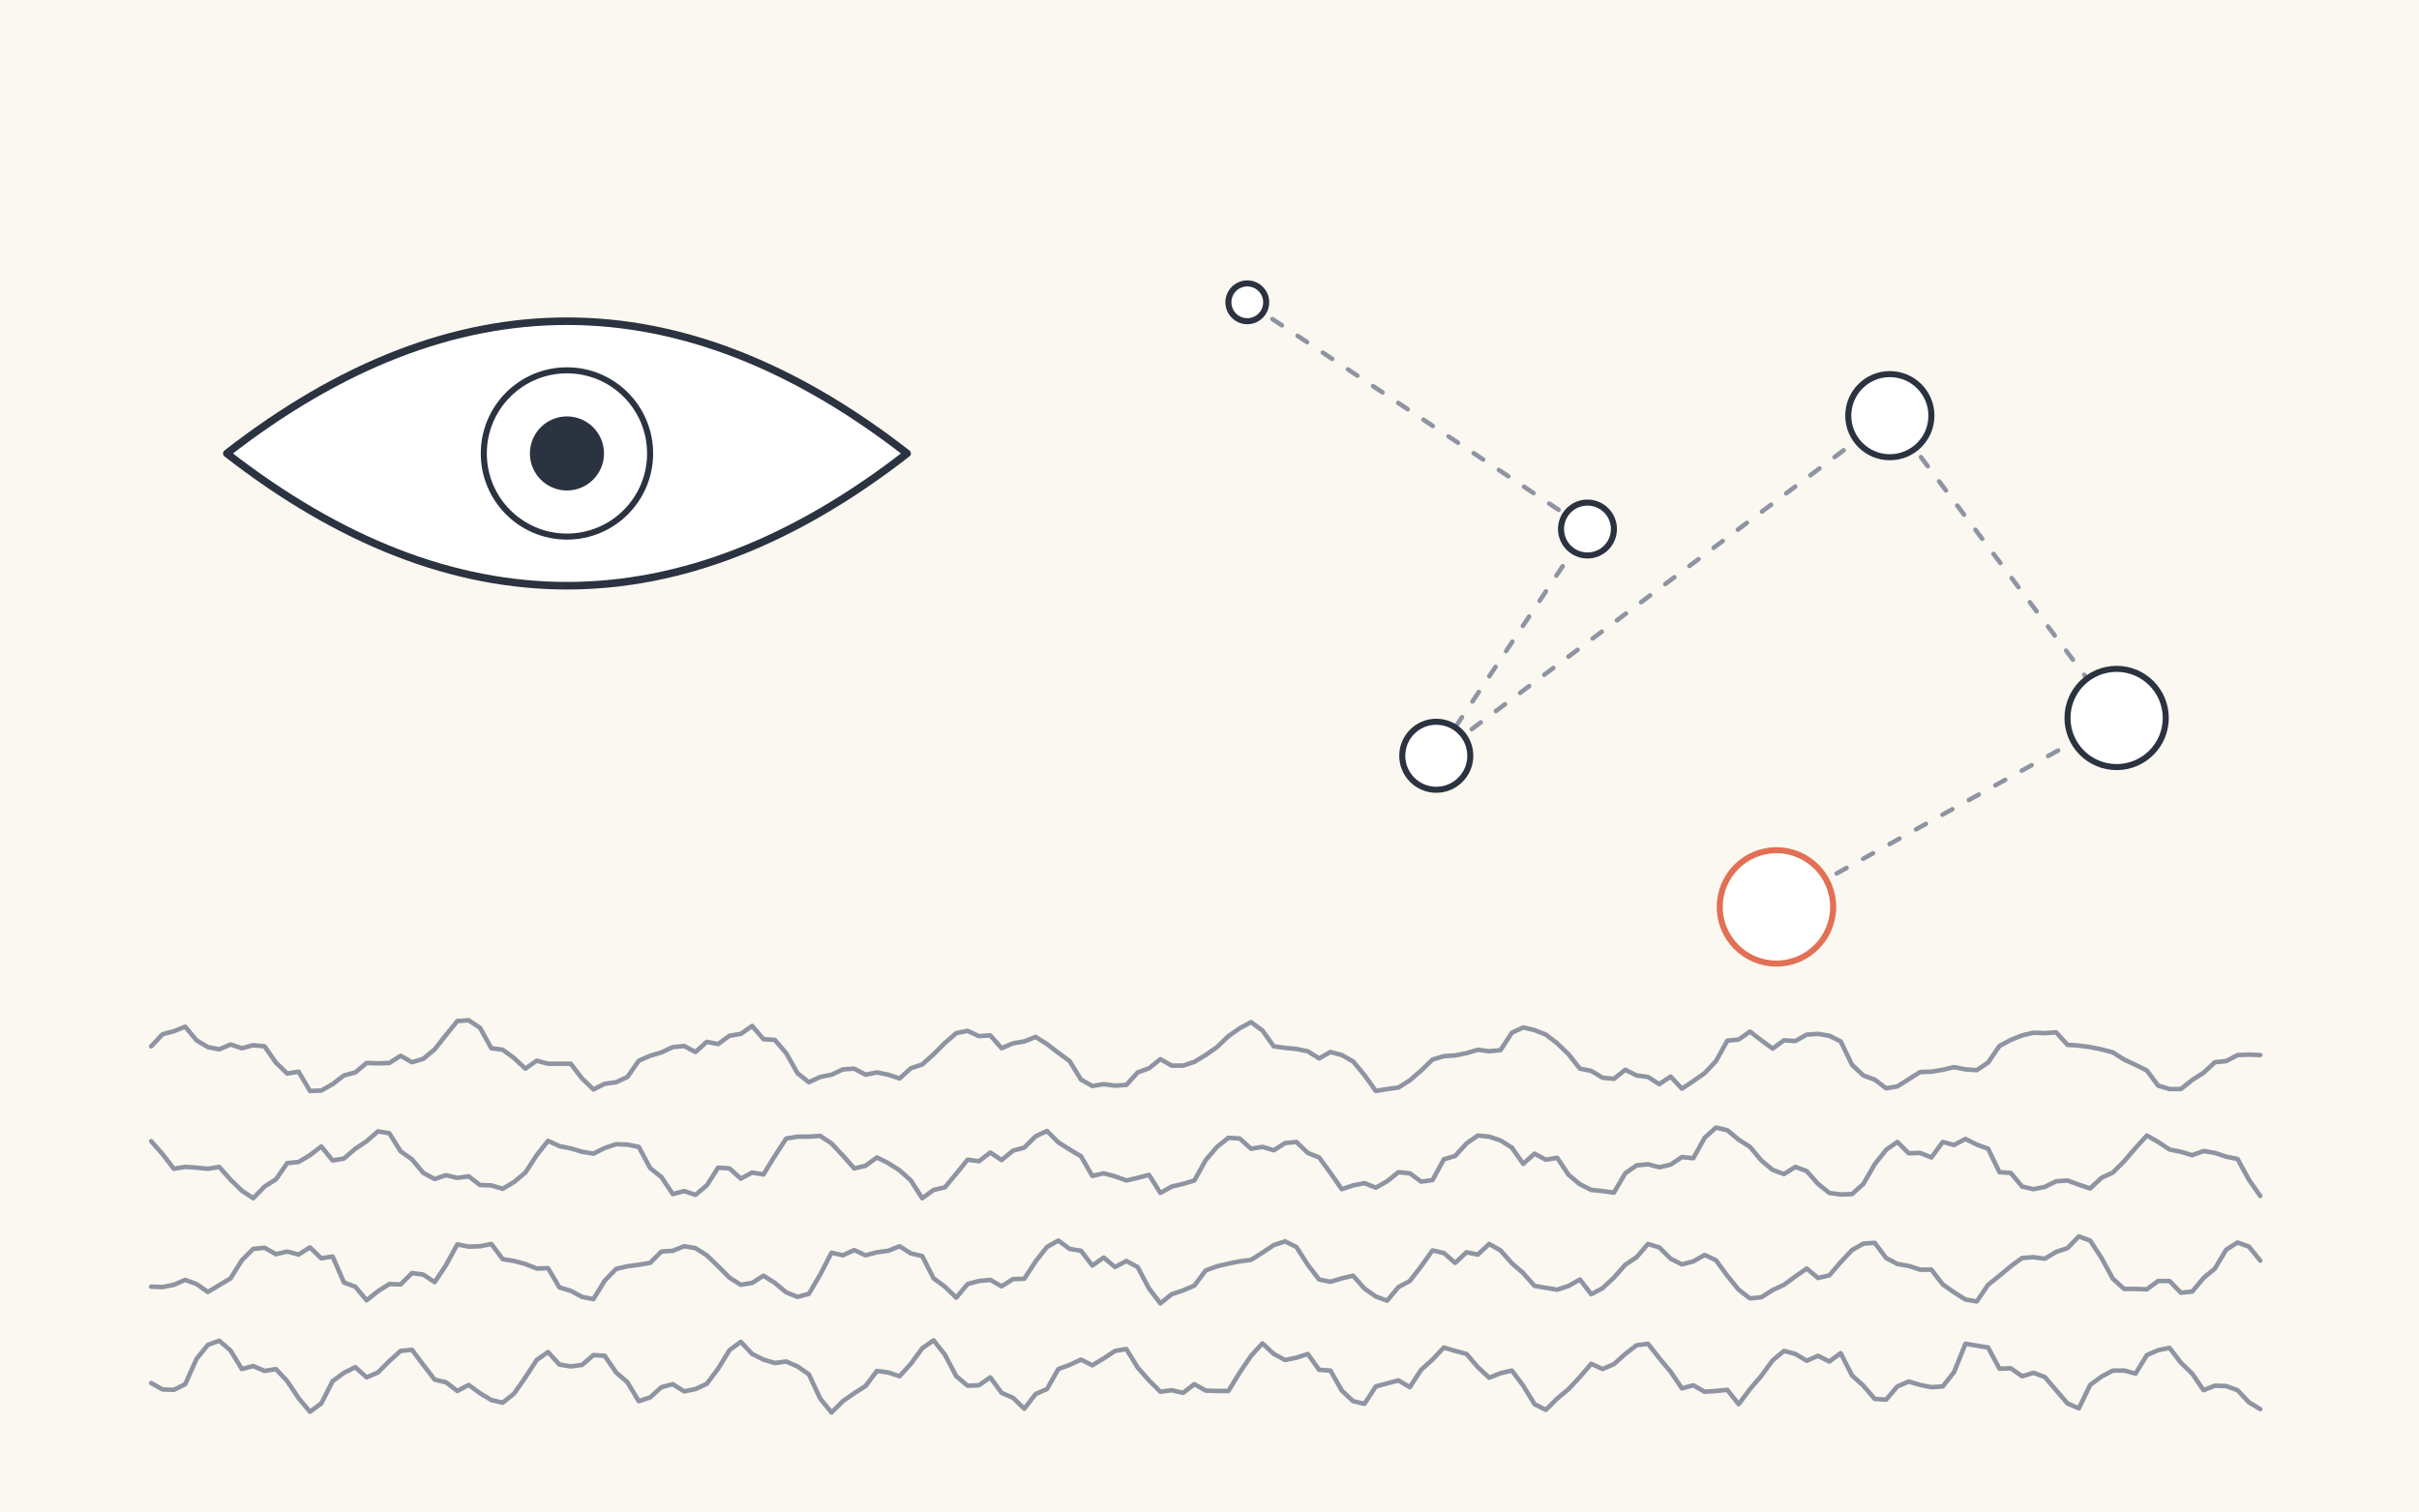
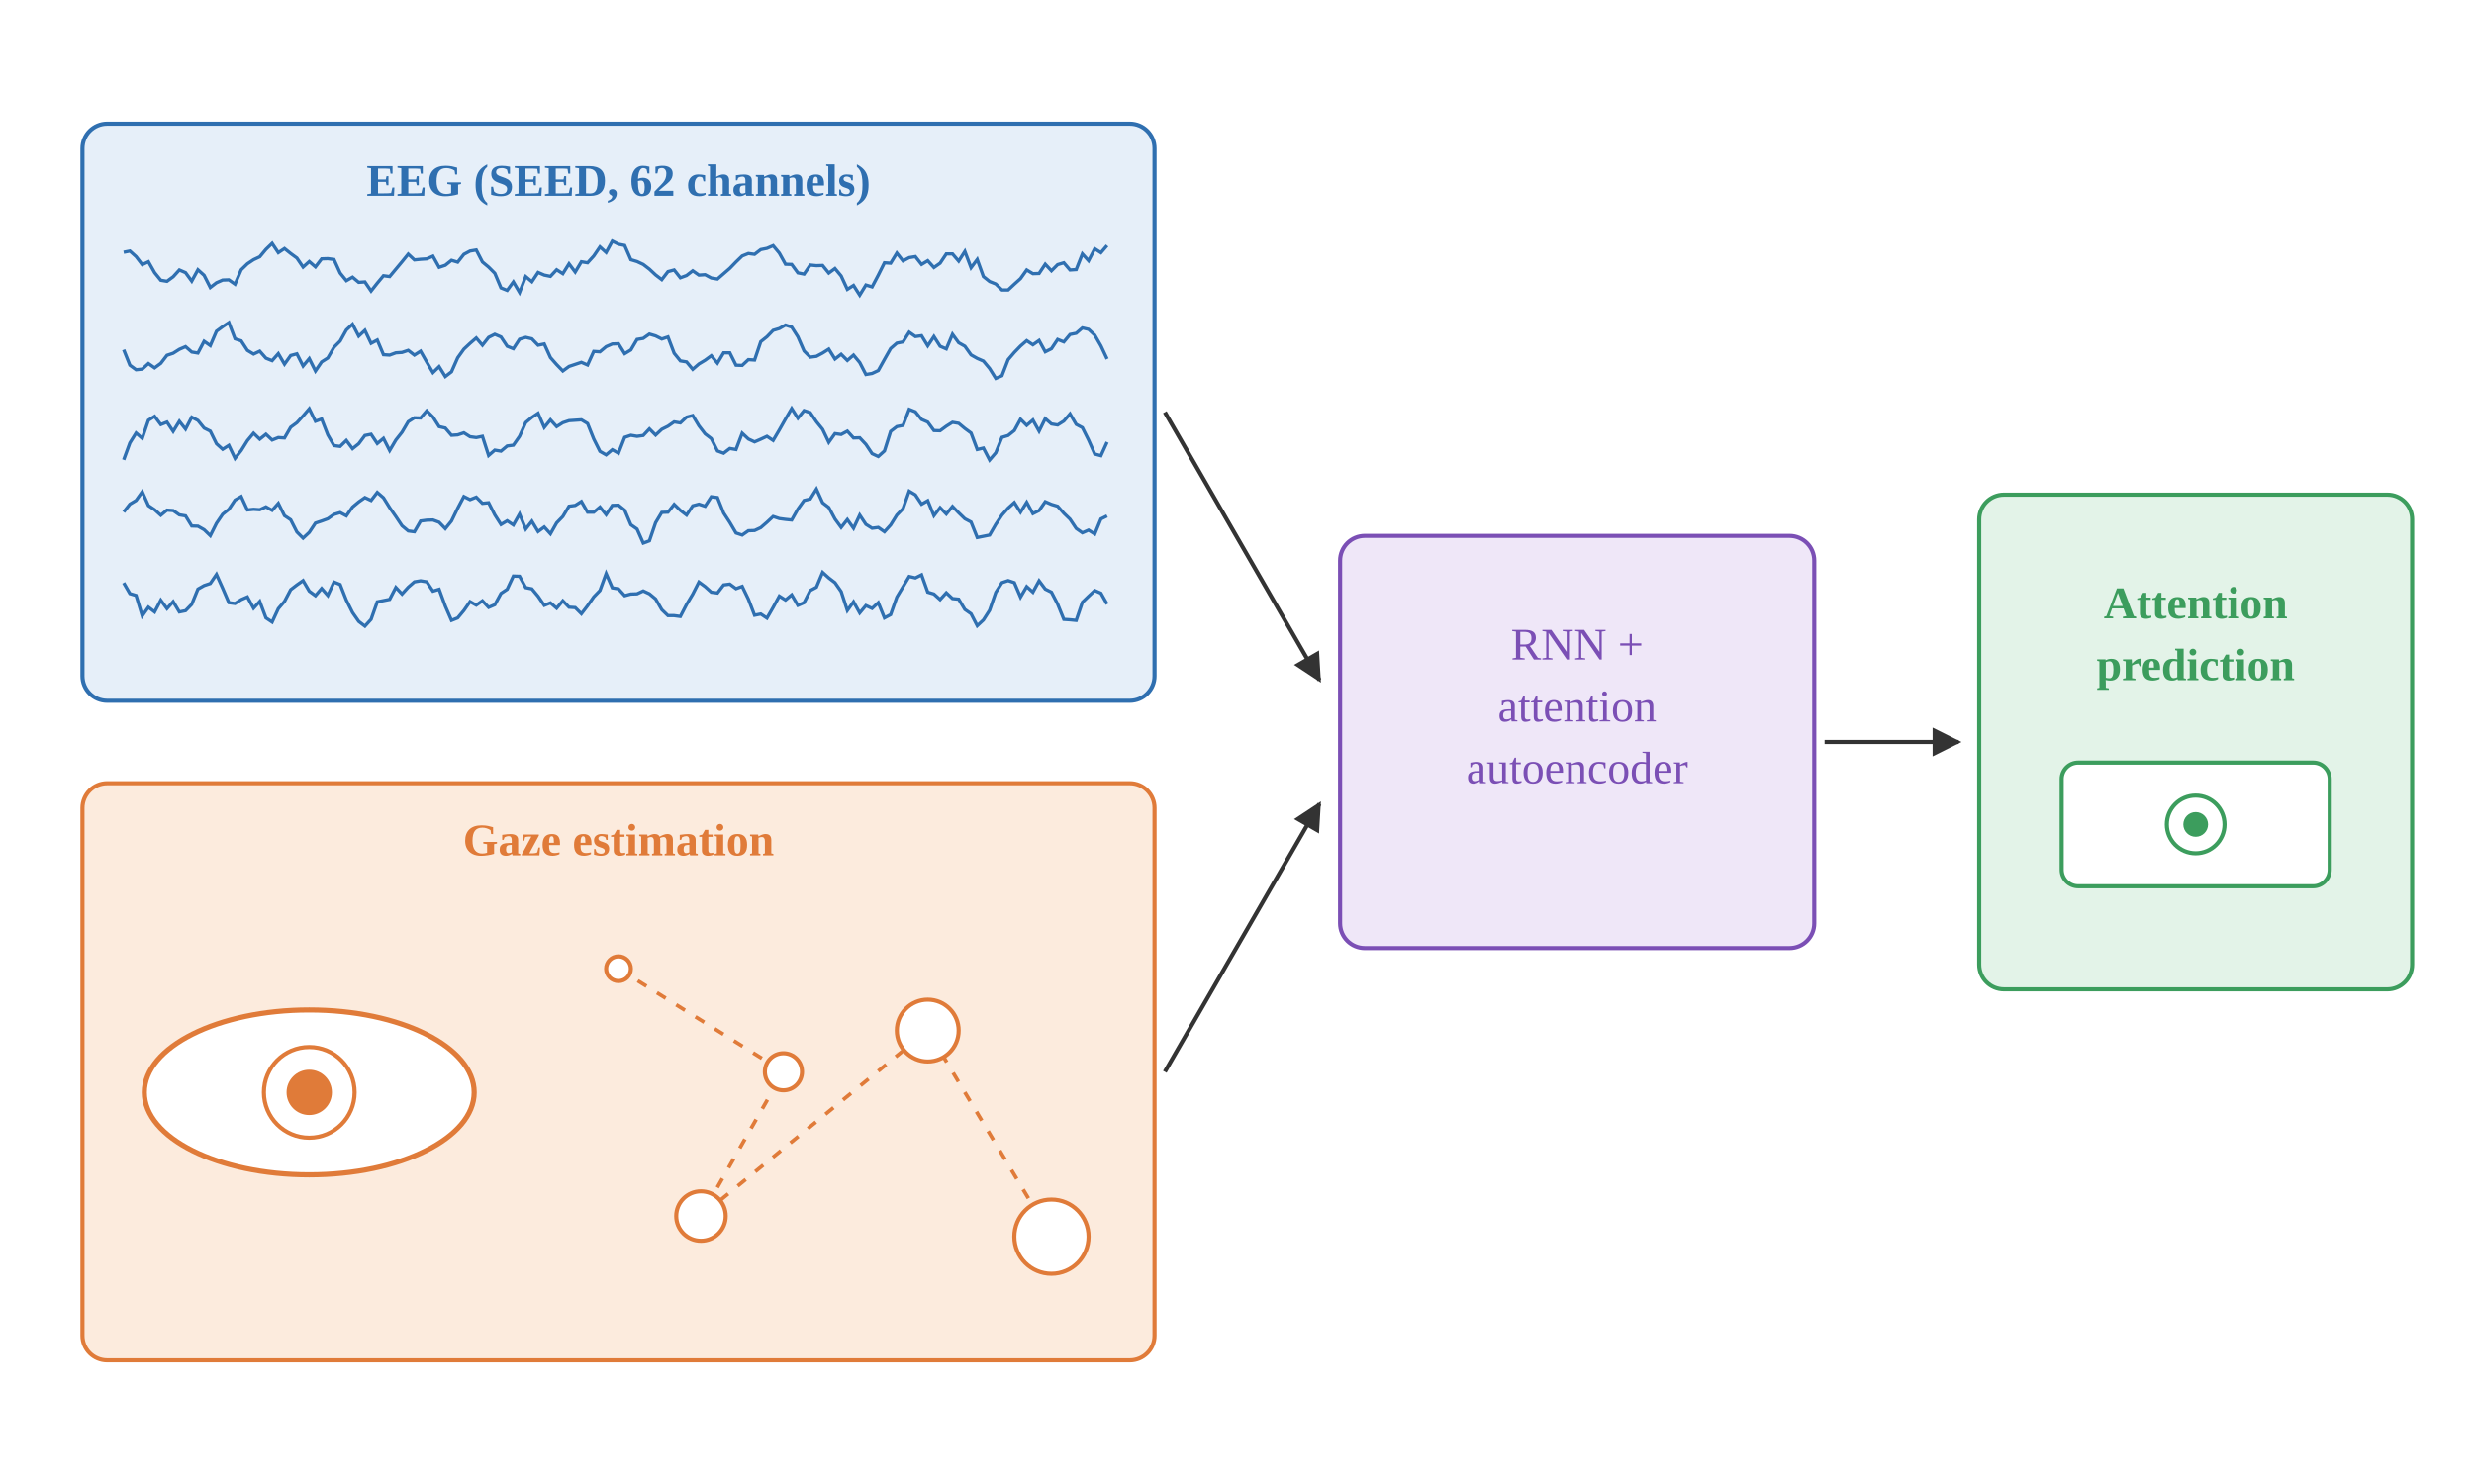
- <svg xmlns="http://www.w3.org/2000/svg" viewBox="0 0 640 400" width="640" height="400">
-   <rect width="640" height="400" fill="#fbf8f1" />
-   <g fill="none" stroke="#2b3240" stroke-width="1.6" stroke-linecap="round" stroke-linejoin="round" font-family="Helvetica,Arial,sans-serif">
-     <path d="M60 120 q90 -70 180 0 q-90 70 -180 0 z" stroke-width="2" fill="#fff" />
-     <circle cx="150.0" cy="120.0" r="22" stroke="#2b3240" fill="none" stroke-width="1.6" opacity="1" />
-     <circle cx="150.0" cy="120.0" r="9" stroke="#2b3240" fill="#2b3240" stroke-width="1.6" opacity="1" />
-     <polyline points="330.0,80.0 420.0,140.0 380.0,200.0 500.0,110.0 560.0,190.0 470.0,240.0" stroke="#8e94a1" stroke-width="1.2" opacity="1" stroke-dasharray="3 5" />
-     <circle cx="330.0" cy="80.0" r="5" stroke="#2b3240" fill="#fff" stroke-width="1.6" opacity="1" />
-     <circle cx="420.0" cy="140.0" r="7" stroke="#2b3240" fill="#fff" stroke-width="1.6" opacity="1" />
-     <circle cx="380.0" cy="200.0" r="9" stroke="#2b3240" fill="#fff" stroke-width="1.6" opacity="1" />
-     <circle cx="500.0" cy="110.0" r="11" stroke="#2b3240" fill="#fff" stroke-width="1.6" opacity="1" />
-     <circle cx="560.0" cy="190.0" r="13" stroke="#2b3240" fill="#fff" stroke-width="1.6" opacity="1" />
-     <circle cx="470.0" cy="240.0" r="15" stroke="#e27054" fill="#fff" stroke-width="1.6" opacity="1" />
-     <polyline points="40.0,276.9 43.0,273.7 46.0,272.9 49.0,271.7 52.0,275.3 55.0,277.1 58.0,277.7 61.0,276.4 64.0,277.4 67.0,276.6 70.0,276.9 73.0,281.2 76.0,284.1 79.0,283.6 82.0,288.7 85.0,288.6 88.0,286.9 91.0,284.6 94.0,283.8 97.0,281.3 100.0,281.4 103.0,281.3 106.0,279.4 109.0,281.1 112.0,280.2 115.0,277.7 118.0,273.9 121.0,270.2 124.0,270.0 127.0,272.0 130.0,277.4 133.0,277.8 136.0,280.0 139.0,282.8 142.0,280.7 145.0,281.5 148.0,281.5 151.0,281.5 154.0,285.4 157.0,288.3 160.0,286.8 163.0,286.4 166.0,285.0 169.0,280.7 172.0,279.4 175.0,278.5 178.0,277.1 181.0,276.8 184.0,278.4 187.0,275.7 190.0,276.3 193.0,274.1 196.0,273.6 199.0,271.5 202.0,275.0 205.0,275.2 208.0,278.7 211.0,284.0 214.0,286.4 217.0,285.0 220.0,284.4 223.0,283.0 226.0,282.8 229.0,284.4 232.0,283.8 235.0,284.4 238.0,285.4 241.0,282.7 244.0,281.7 247.0,279.0 250.0,276.0 253.0,273.4 256.0,272.8 259.0,274.2 262.0,274.0 265.0,277.4 268.0,276.1 271.0,275.6 274.0,274.4 277.0,276.3 280.0,278.6 283.0,280.8 286.0,285.7 289.0,287.4 292.0,286.9 295.0,287.3 298.0,287.1 301.0,283.8 304.0,282.7 307.0,280.3 310.0,282.0 313.0,282.0 316.0,281.0 319.0,279.2 322.0,277.1 325.0,274.2 328.0,272.1 331.0,270.5 334.0,272.7 337.0,276.9 340.0,277.3 343.0,277.6 346.0,278.2 349.0,280.1 352.0,278.4 355.0,279.2 358.0,280.9 361.0,284.5 364.0,288.7 367.0,288.2 370.0,287.8 373.0,285.9 376.0,283.3 379.0,280.4 382.0,279.5 385.0,279.3 388.0,278.7 391.0,277.8 394.0,278.2 397.0,277.9 400.0,273.3 403.0,271.9 406.0,272.6 409.0,273.8 412.0,276.1 415.0,279.0 418.0,282.8 421.0,283.4 424.0,285.2 427.0,285.5 430.0,283.1 433.0,284.6 436.0,285.0 439.0,286.9 442.0,284.9 445.0,288.1 448.0,286.1 451.0,284.0 454.0,280.8 457.0,275.4 460.0,275.1 463.0,273.0 466.0,275.3 469.0,277.5 472.0,275.3 475.0,275.5 478.0,273.8 481.0,273.6 484.0,274.1 487.0,275.6 490.0,281.8 493.0,284.6 496.0,285.7 499.0,288.0 502.0,287.5 505.0,285.6 508.0,283.7 511.0,283.6 514.0,283.1 517.0,282.4 520.0,283.0 523.0,283.2 526.0,281.2 529.0,276.8 532.0,275.2 535.0,274.0 538.0,273.3 541.0,273.4 544.0,273.2 547.0,276.5 550.0,276.7 553.0,277.1 556.0,277.7 559.0,278.5 562.0,280.4 565.0,281.8 568.0,283.3 571.0,287.3 574.0,288.2 577.0,288.2 580.0,285.8 583.0,283.9 586.0,281.1 589.0,280.8 592.0,279.2 595.0,279.1 598.0,279.2" stroke="#8e94a1" stroke-width="1.2" opacity="1" />
-     <polyline points="40.0,302.0 43.0,305.4 46.0,309.3 49.0,308.8 52.0,309.0 55.0,309.3 58.0,308.8 61.0,312.2 64.0,315.1 67.0,317.1 70.0,314.0 73.0,312.1 76.0,307.8 79.0,307.5 82.0,305.7 85.0,303.4 88.0,307.1 91.0,306.6 94.0,304.0 97.0,302.0 100.0,299.4 103.0,299.9 106.0,304.7 109.0,306.8 112.0,310.4 115.0,312.0 118.0,311.0 121.0,311.7 124.0,311.3 127.0,313.6 130.0,313.7 133.0,314.6 136.0,312.8 139.0,310.3 142.0,305.7 145.0,301.9 148.0,303.3 151.0,303.9 154.0,304.8 157.0,305.3 160.0,303.8 163.0,302.8 166.0,302.9 169.0,303.5 172.0,309.1 175.0,311.5 178.0,316.0 181.0,315.2 184.0,316.2 187.0,313.7 190.0,309.0 193.0,309.2 196.0,311.9 199.0,310.3 202.0,310.8 205.0,305.9 208.0,301.3 211.0,300.8 214.0,300.8 217.0,300.6 220.0,302.6 223.0,305.8 226.0,309.2 229.0,308.5 232.0,306.3 235.0,307.8 238.0,309.7 241.0,312.4 244.0,317.1 247.0,314.9 250.0,314.2 253.0,310.6 256.0,306.9 259.0,307.3 262.0,305.0 265.0,307.0 268.0,304.5 271.0,303.7 274.0,300.7 277.0,299.3 280.0,302.3 283.0,304.2 286.0,306.0 289.0,311.2 292.0,310.5 295.0,311.3 298.0,312.4 301.0,311.7 304.0,310.9 307.0,315.7 310.0,314.0 313.0,313.3 316.0,312.4 319.0,307.0 322.0,303.5 325.0,301.1 328.0,301.3 331.0,304.0 334.0,303.5 337.0,304.4 340.0,302.5 343.0,302.2 346.0,305.1 349.0,306.3 352.0,310.4 355.0,314.7 358.0,313.7 361.0,313.1 364.0,314.3 367.0,312.6 370.0,310.2 373.0,310.5 376.0,312.7 379.0,312.3 382.0,306.8 385.0,305.9 388.0,302.6 391.0,300.5 394.0,300.8 397.0,301.8 400.0,303.7 403.0,308.0 406.0,305.3 409.0,306.9 412.0,306.4 415.0,310.9 418.0,313.4 421.0,314.9 424.0,315.2 427.0,315.6 430.0,310.5 433.0,308.4 436.0,308.1 439.0,308.9 442.0,308.2 445.0,306.2 448.0,306.5 451.0,301.1 454.0,298.4 457.0,299.1 460.0,301.6 463.0,303.5 466.0,307.1 469.0,309.6 472.0,310.7 475.0,308.8 478.0,309.9 481.0,313.3 484.0,315.7 487.0,316.1 490.0,316.0 493.0,313.3 496.0,308.1 499.0,304.3 502.0,302.2 505.0,305.2 508.0,305.1 511.0,306.3 514.0,302.2 517.0,303.0 520.0,301.4 523.0,302.9 526.0,304.0 529.0,310.2 532.0,310.4 535.0,314.0 538.0,314.7 541.0,314.1 544.0,312.6 547.0,312.4 550.0,313.5 553.0,314.5 556.0,311.7 559.0,310.3 562.0,307.3 565.0,303.8 568.0,300.5 571.0,302.2 574.0,304.2 577.0,304.8 580.0,305.7 583.0,304.6 586.0,305.1 589.0,306.1 592.0,306.7 595.0,312.2 598.0,316.5" stroke="#8e94a1" stroke-width="1.2" opacity="1" />
-     <polyline points="40.0,340.5 43.0,340.6 46.0,340.0 49.0,338.7 52.0,339.8 55.0,341.9 58.0,340.1 61.0,338.3 64.0,333.5 67.0,330.5 70.0,330.2 73.0,331.9 76.0,331.2 79.0,332.0 82.0,330.1 85.0,333.0 88.0,332.5 91.0,339.4 94.0,340.5 97.0,344.1 100.0,341.7 103.0,339.8 106.0,339.9 109.0,336.9 112.0,337.3 115.0,339.3 118.0,334.8 121.0,329.3 124.0,329.9 127.0,329.8 130.0,329.2 133.0,333.2 136.0,333.7 139.0,334.5 142.0,335.7 145.0,335.6 148.0,340.7 151.0,341.6 154.0,343.2 157.0,343.8 160.0,338.9 163.0,335.8 166.0,335.1 169.0,334.7 172.0,334.2 175.0,331.2 178.0,331.0 181.0,329.8 184.0,330.3 187.0,332.2 190.0,335.1 193.0,338.1 196.0,340.0 199.0,339.5 202.0,337.6 205.0,339.5 208.0,342.0 211.0,343.2 214.0,342.4 217.0,337.3 220.0,331.5 223.0,332.2 226.0,330.8 229.0,332.2 232.0,331.4 235.0,331.0 238.0,329.8 241.0,331.7 244.0,332.4 247.0,338.3 250.0,340.5 253.0,343.4 256.0,339.8 259.0,339.0 262.0,338.7 265.0,340.4 268.0,338.5 271.0,338.4 274.0,333.8 277.0,330.0 280.0,328.3 283.0,330.5 286.0,331.0 289.0,334.9 292.0,332.8 295.0,335.3 298.0,333.7 301.0,335.3 304.0,341.0 307.0,344.9 310.0,342.5 313.0,341.5 316.0,340.2 319.0,336.2 322.0,335.1 325.0,334.4 328.0,333.8 331.0,333.4 334.0,331.5 337.0,329.5 340.0,328.5 343.0,330.0 346.0,334.7 349.0,338.6 352.0,339.2 355.0,338.3 358.0,337.6 361.0,341.0 364.0,343.1 367.0,344.2 370.0,340.6 373.0,339.0 376.0,335.1 379.0,330.9 382.0,331.6 385.0,334.2 388.0,331.4 391.0,332.0 394.0,329.2 397.0,330.9 400.0,334.3 403.0,336.9 406.0,340.3 409.0,340.8 412.0,341.3 415.0,340.3 418.0,338.6 421.0,342.5 424.0,340.9 427.0,338.1 430.0,334.7 433.0,332.7 436.0,329.2 439.0,330.1 442.0,333.1 445.0,334.6 448.0,333.8 451.0,332.1 454.0,333.5 457.0,337.6 460.0,341.3 463.0,343.6 466.0,343.3 469.0,341.4 472.0,340.0 475.0,337.8 478.0,335.7 481.0,338.2 484.0,337.5 487.0,334.0 490.0,330.8 493.0,329.1 496.0,328.9 499.0,332.9 502.0,334.5 505.0,335.0 508.0,336.0 511.0,336.0 514.0,339.9 517.0,342.0 520.0,343.9 523.0,344.4 526.0,340.0 529.0,337.6 532.0,335.1 535.0,332.9 538.0,332.7 541.0,333.1 544.0,331.3 547.0,330.3 550.0,327.2 553.0,328.3 556.0,332.9 559.0,338.4 562.0,341.1 565.0,341.1 568.0,341.2 571.0,339.0 574.0,339.0 577.0,342.1 580.0,341.8 583.0,338.2 586.0,335.7 589.0,330.7 592.0,328.8 595.0,329.9 598.0,333.6" stroke="#8e94a1" stroke-width="1.2" opacity="1" />
-     <polyline points="40.0,366.0 43.0,367.7 46.0,367.8 49.0,366.3 52.0,359.6 55.0,355.9 58.0,354.8 61.0,357.4 64.0,362.3 67.0,361.5 70.0,362.8 73.0,362.3 76.0,365.5 79.0,370.0 82.0,373.6 85.0,371.4 88.0,365.5 91.0,363.3 94.0,361.8 97.0,364.5 100.0,363.2 103.0,360.2 106.0,357.5 109.0,357.2 112.0,361.2 115.0,365.1 118.0,365.8 121.0,368.1 124.0,366.5 127.0,368.7 130.0,370.5 133.0,371.2 136.0,368.8 139.0,364.5 142.0,359.9 145.0,357.8 148.0,361.1 151.0,361.6 154.0,361.2 157.0,358.6 160.0,358.8 163.0,363.2 166.0,365.8 169.0,370.8 172.0,369.8 175.0,367.1 178.0,366.3 181.0,368.2 184.0,367.6 187.0,366.2 190.0,362.2 193.0,357.3 196.0,355.1 199.0,358.3 202.0,359.8 205.0,360.7 208.0,360.3 211.0,361.6 214.0,363.7 217.0,370.1 220.0,373.8 223.0,370.8 226.0,368.7 229.0,366.8 232.0,362.8 235.0,363.2 238.0,364.2 241.0,360.9 244.0,356.8 247.0,354.7 250.0,358.5 253.0,364.2 256.0,366.7 259.0,366.6 262.0,364.5 265.0,368.6 268.0,369.9 271.0,372.8 274.0,368.9 277.0,367.6 280.0,362.3 283.0,361.2 286.0,359.8 289.0,361.3 292.0,359.5 295.0,357.5 298.0,357.0 301.0,361.9 304.0,365.3 307.0,368.3 310.0,367.9 313.0,368.6 316.0,366.3 319.0,368.0 322.0,368.1 325.0,368.1 328.0,363.2 331.0,358.8 334.0,355.5 337.0,358.3 340.0,359.9 343.0,359.3 346.0,358.3 349.0,362.5 352.0,362.7 355.0,368.0 358.0,370.8 361.0,371.5 364.0,366.9 367.0,366.1 370.0,365.3 373.0,367.1 376.0,362.5 379.0,359.8 382.0,356.6 385.0,357.5 388.0,358.3 391.0,361.8 394.0,364.6 397.0,363.4 400.0,362.7 403.0,366.7 406.0,371.6 409.0,373.1 412.0,370.1 415.0,367.6 418.0,364.4 421.0,360.9 424.0,362.3 427.0,361.0 430.0,358.3 433.0,356.0 436.0,355.6 439.0,359.4 442.0,363.0 445.0,367.4 448.0,366.6 451.0,368.3 454.0,368.1 457.0,367.8 460.0,371.6 463.0,367.6 466.0,364.1 469.0,360.0 472.0,357.5 475.0,358.3 478.0,360.1 481.0,358.8 484.0,360.3 487.0,358.1 490.0,364.0 493.0,366.7 496.0,370.2 499.0,370.4 502.0,366.9 505.0,365.6 508.0,366.5 511.0,367.1 514.0,366.9 517.0,363.1 520.0,355.6 523.0,356.1 526.0,356.6 529.0,362.2 532.0,362.1 535.0,364.2 538.0,363.3 541.0,364.4 544.0,367.9 547.0,371.4 550.0,372.7 553.0,366.5 556.0,364.3 559.0,362.7 562.0,362.7 565.0,363.5 568.0,358.6 571.0,357.3 574.0,356.7 577.0,360.6 580.0,363.5 583.0,367.9 586.0,366.7 589.0,366.8 592.0,367.9 595.0,371.1 598.0,372.9" stroke="#8e94a1" stroke-width="1.2" opacity="1" />
-   </g>
+ <svg xmlns="http://www.w3.org/2000/svg" viewBox="0 0 1200 720" width="1200" height="720">
+   <rect width="1200" height="720" fill="#fff" />
+   <defs>
+     <marker id="a" viewBox="0 0 10 10" refX="9" refY="5" markerWidth="7" markerHeight="7" orient="auto">
+       <path d="M0 0L10 5L0 10z" fill="#333" />
+     </marker>
+   </defs>
+   <rect x="40" y="60" width="520" height="280" rx="12" fill="#e6eff9" stroke="#2f6fb0" stroke-width="2" />
+   <text x="300" y="95" font-size="22" fill="#2f6fb0" text-anchor="middle" font-weight="bold" font-family="Times New Roman,Times,serif">EEG (SEED, 62 channels)</text>
+   <polyline points="60.0,122.4 63.0,121.8 66.0,124.5 69.0,128.4 72.0,127.0 75.0,132.3 78.0,136.0 81.0,136.5 84.0,134.3 87.0,131.0 90.0,132.3 93.0,136.4 96.0,130.9 99.0,133.6 102.0,139.5 105.0,137.2 108.0,135.9 111.0,135.8 114.0,137.9 117.0,130.9 120.0,128.0 123.0,126.0 126.0,124.6 129.0,121.0 132.0,118.1 135.0,122.6 138.0,120.6 141.0,123.0 144.0,125.2 147.0,129.6 150.0,126.9 153.0,129.5 156.0,125.6 159.0,125.5 162.0,125.9 165.0,132.5 168.0,136.2 171.0,134.5 174.0,137.0 177.0,136.8 180.0,141.2 183.0,137.4 186.0,133.8 189.0,134.2 192.0,130.6 195.0,127.0 198.0,123.3 201.0,126.1 204.0,125.8 207.0,125.6 210.0,124.3 213.0,129.7 216.0,128.7 219.0,126.3 222.0,127.2 225.0,123.4 228.0,121.8 231.0,121.3 234.0,127.1 237.0,129.6 240.0,132.6 243.0,139.7 246.0,140.9 249.0,136.8 252.0,141.9 255.0,134.2 258.0,136.7 261.0,132.2 264.0,133.5 267.0,134.1 270.0,130.9 273.0,132.8 276.0,128.0 279.0,132.0 282.0,127.0 285.0,127.5 288.0,124.2 291.0,119.8 294.0,122.5 297.0,117.0 300.0,118.5 303.0,119.1 306.0,126.0 309.0,126.9 312.0,128.3 315.0,130.6 318.0,133.4 321.0,135.7 324.0,131.8 327.0,131.0 330.0,134.8 333.0,133.7 336.0,131.4 339.0,133.5 342.0,133.3 345.0,134.9 348.0,135.4 351.0,132.8 354.0,130.2 357.0,127.1 360.0,124.2 363.0,123.0 366.0,123.4 369.0,121.1 372.0,120.5 375.0,119.2 378.0,122.8 381.0,128.2 384.0,128.3 387.0,132.4 390.0,133.0 393.0,128.6 396.0,128.9 399.0,128.8 402.0,132.5 405.0,130.3 408.0,133.9 411.0,140.4 414.0,138.5 417.0,143.2 420.0,138.3 423.0,139.2 426.0,133.5 429.0,127.5 432.0,127.7 435.0,122.8 438.0,126.6 441.0,125.0 444.0,124.5 447.0,128.3 450.0,126.5 453.0,129.8 456.0,127.7 459.0,123.2 462.0,123.2 465.0,126.7 468.0,122.0 471.0,129.9 474.0,125.9 477.0,134.2 480.0,136.6 483.0,137.8 486.0,140.7 489.0,140.7 492.0,137.9 495.0,135.2 498.0,131.0 501.0,132.8 504.0,132.7 507.0,128.2 510.0,131.4 513.0,128.4 516.0,127.5 519.0,131.0 522.0,130.8 525.0,123.2 528.0,126.5 531.0,120.7 534.0,122.6 537.0,119.1" fill="none" stroke="#2f6fb0" stroke-width="1.6" opacity="1" />
+   <polyline points="60.0,169.7 63.0,177.2 66.0,179.4 69.0,179.1 72.0,176.4 75.0,178.5 78.0,176.3 81.0,172.4 84.0,171.4 87.0,169.5 90.0,168.2 93.0,170.8 96.0,171.3 99.0,165.6 102.0,167.7 105.0,160.7 108.0,158.5 111.0,156.5 114.0,164.4 117.0,165.4 120.0,170.0 123.0,171.8 126.0,170.4 129.0,173.8 132.0,175.0 135.0,171.6 138.0,176.7 141.0,172.5 144.0,171.7 147.0,177.6 150.0,174.0 153.0,180.0 156.0,175.6 159.0,173.7 162.0,168.5 165.0,165.5 168.0,160.1 171.0,157.3 174.0,163.1 177.0,160.3 180.0,166.6 183.0,165.0 186.0,172.1 189.0,172.3 192.0,171.2 195.0,171.0 198.0,170.0 201.0,172.3 204.0,170.4 207.0,175.7 210.0,180.8 213.0,177.9 216.0,182.7 219.0,180.4 222.0,173.6 225.0,169.4 228.0,166.6 231.0,164.0 234.0,167.5 237.0,163.7 240.0,162.2 243.0,163.5 246.0,168.0 249.0,169.2 252.0,164.6 255.0,163.7 258.0,164.4 261.0,167.5 264.0,166.9 267.0,173.5 270.0,176.9 273.0,180.0 276.0,177.8 279.0,176.8 282.0,175.8 285.0,177.1 288.0,170.5 291.0,170.7 294.0,168.2 297.0,166.9 300.0,166.8 303.0,171.6 306.0,169.8 309.0,164.7 312.0,164.2 315.0,162.1 318.0,163.0 321.0,164.5 324.0,163.5 327.0,171.4 330.0,175.1 333.0,175.6 336.0,179.2 339.0,176.6 342.0,174.8 345.0,172.6 348.0,176.2 351.0,171.2 354.0,171.2 357.0,177.2 360.0,177.3 363.0,174.5 366.0,174.7 369.0,165.8 372.0,163.4 375.0,160.3 378.0,159.4 381.0,157.7 384.0,158.7 387.0,163.4 390.0,170.3 393.0,173.3 396.0,172.9 399.0,171.3 402.0,169.4 405.0,174.2 408.0,171.9 411.0,174.9 414.0,172.3 417.0,175.9 420.0,181.7 423.0,181.2 426.0,179.8 429.0,174.4 432.0,169.1 435.0,166.5 438.0,165.9 441.0,161.2 444.0,163.3 447.0,162.9 450.0,167.8 453.0,163.3 456.0,168.0 459.0,169.3 462.0,162.2 465.0,166.3 468.0,168.0 471.0,172.2 474.0,173.9 477.0,175.2 480.0,178.8 483.0,183.6 486.0,182.3 489.0,174.5 492.0,171.0 495.0,167.9 498.0,165.3 501.0,167.3 504.0,165.2 507.0,170.7 510.0,169.2 513.0,164.7 516.0,165.9 519.0,162.3 522.0,161.7 525.0,159.1 528.0,159.8 531.0,162.6 534.0,167.8 537.0,174.2" fill="none" stroke="#2f6fb0" stroke-width="1.6" opacity="1" />
+   <polyline points="60.0,223.1 63.0,214.9 66.0,210.1 69.0,212.7 72.0,203.9 75.0,202.0 78.0,206.0 81.0,204.8 84.0,209.3 87.0,204.4 90.0,208.2 93.0,202.4 96.0,204.0 99.0,207.7 102.0,209.2 105.0,215.3 108.0,218.0 111.0,216.1 114.0,222.4 117.0,218.6 120.0,213.8 123.0,210.2 126.0,213.1 129.0,210.7 132.0,213.5 135.0,212.3 138.0,212.5 141.0,207.3 144.0,205.1 147.0,201.8 150.0,198.3 153.0,204.4 156.0,203.3 159.0,211.0 162.0,216.2 165.0,216.6 168.0,213.7 171.0,217.7 174.0,215.3 177.0,211.3 180.0,210.7 183.0,215.2 186.0,212.7 189.0,218.6 192.0,213.5 195.0,209.7 198.0,204.6 201.0,202.7 204.0,202.8 207.0,199.3 210.0,202.3 213.0,207.0 216.0,207.7 219.0,211.2 222.0,211.0 225.0,210.0 228.0,211.9 231.0,212.3 234.0,211.7 237.0,221.0 240.0,218.4 243.0,218.9 246.0,216.4 249.0,216.0 252.0,211.7 255.0,205.0 258.0,202.5 261.0,200.5 264.0,207.4 267.0,203.7 270.0,207.0 273.0,205.1 276.0,204.1 279.0,203.9 282.0,203.7 285.0,205.5 288.0,213.0 291.0,219.0 294.0,220.7 297.0,218.2 300.0,219.9 303.0,212.2 306.0,211.2 309.0,211.7 312.0,211.3 315.0,208.1 318.0,211.1 321.0,208.3 324.0,206.8 327.0,204.7 330.0,205.2 333.0,202.4 336.0,201.6 339.0,206.6 342.0,210.5 345.0,212.8 348.0,218.8 351.0,219.9 354.0,217.6 357.0,218.1 360.0,210.2 363.0,213.0 366.0,214.4 369.0,213.1 372.0,211.7 375.0,213.7 378.0,208.6 381.0,203.3 384.0,198.2 387.0,202.9 390.0,199.2 393.0,200.2 396.0,204.6 399.0,208.3 402.0,214.6 405.0,210.4 408.0,210.8 411.0,209.2 414.0,212.5 417.0,212.4 420.0,215.6 423.0,220.1 426.0,221.5 429.0,218.8 432.0,209.3 435.0,207.0 438.0,206.4 441.0,198.6 444.0,199.8 447.0,203.5 450.0,204.8 453.0,208.9 456.0,209.0 459.0,206.8 462.0,204.9 465.0,205.4 468.0,207.9 471.0,210.1 474.0,218.1 477.0,217.4 480.0,223.2 483.0,219.7 486.0,212.2 489.0,211.3 492.0,208.9 495.0,203.4 498.0,206.4 501.0,203.8 504.0,209.2 507.0,203.1 510.0,205.7 513.0,206.2 516.0,204.3 519.0,200.8 522.0,205.9 525.0,207.5 528.0,213.5 531.0,220.3 534.0,221.1 537.0,214.5" fill="none" stroke="#2f6fb0" stroke-width="1.6" opacity="1" />
+   <polyline points="60.0,248.4 63.0,244.6 66.0,242.8 69.0,238.6 72.0,245.3 75.0,247.3 78.0,250.0 81.0,247.5 84.0,247.7 87.0,249.8 90.0,250.3 93.0,255.2 96.0,255.3 99.0,257.0 102.0,259.9 105.0,253.9 108.0,249.5 111.0,247.1 114.0,242.6 117.0,240.9 120.0,247.4 123.0,247.1 126.0,247.3 129.0,245.9 132.0,247.6 135.0,244.2 138.0,250.2 141.0,252.2 144.0,258.1 147.0,261.1 150.0,258.3 153.0,253.8 156.0,252.8 159.0,251.7 162.0,249.6 165.0,248.7 168.0,250.3 171.0,246.0 174.0,243.5 177.0,241.4 180.0,242.8 183.0,238.9 186.0,241.5 189.0,246.3 192.0,250.6 195.0,255.1 198.0,257.6 201.0,258.0 204.0,252.8 207.0,252.4 210.0,252.3 213.0,253.4 216.0,256.5 219.0,252.8 222.0,246.6 225.0,240.9 228.0,242.4 231.0,241.2 234.0,244.2 237.0,243.9 240.0,249.8 243.0,254.5 246.0,252.7 249.0,254.7 252.0,249.4 255.0,256.7 258.0,252.9 261.0,257.9 264.0,255.7 267.0,259.0 270.0,253.7 273.0,250.6 276.0,245.6 279.0,245.2 282.0,243.3 285.0,248.5 288.0,248.5 291.0,246.0 294.0,249.7 297.0,245.2 300.0,245.1 303.0,247.5 306.0,254.6 309.0,256.7 312.0,263.5 315.0,262.4 318.0,253.6 321.0,248.6 324.0,248.5 327.0,244.7 330.0,247.6 333.0,249.9 336.0,245.4 339.0,244.6 342.0,245.6 345.0,241.0 348.0,241.4 351.0,248.9 354.0,253.5 357.0,258.6 360.0,259.6 363.0,257.5 366.0,257.4 369.0,256.0 372.0,253.4 375.0,250.6 378.0,251.6 381.0,252.0 384.0,252.3 387.0,247.0 390.0,242.8 393.0,242.1 396.0,237.3 399.0,243.9 402.0,246.2 405.0,251.8 408.0,255.9 411.0,252.1 414.0,256.3 417.0,249.9 420.0,254.4 423.0,256.3 426.0,255.9 429.0,258.0 432.0,254.7 435.0,249.9 438.0,246.8 441.0,238.3 444.0,240.1 447.0,244.6 450.0,242.9 453.0,250.2 456.0,246.3 459.0,249.4 462.0,245.7 465.0,248.8 468.0,251.7 471.0,253.3 474.0,260.8 477.0,260.2 480.0,259.6 483.0,254.4 486.0,249.9 489.0,246.5 492.0,243.8 495.0,248.5 498.0,243.7 501.0,249.2 504.0,247.7 507.0,243.4 510.0,244.7 513.0,245.6 516.0,249.0 519.0,251.9 522.0,256.4 525.0,258.5 528.0,257.2 531.0,259.1 534.0,251.8 537.0,250.3" fill="none" stroke="#2f6fb0" stroke-width="1.6" opacity="1" />
+   <polyline points="60.0,282.8 63.0,288.0 66.0,288.9 69.0,298.8 72.0,294.6 75.0,296.9 78.0,291.2 81.0,295.3 84.0,291.9 87.0,296.9 90.0,296.3 93.0,293.2 96.0,285.8 99.0,284.1 102.0,283.1 105.0,278.7 108.0,285.4 111.0,292.4 114.0,292.8 117.0,290.9 120.0,289.6 123.0,295.1 126.0,291.8 129.0,299.8 132.0,301.8 135.0,295.3 138.0,291.8 141.0,286.1 144.0,283.8 147.0,281.7 150.0,286.8 153.0,289.0 156.0,285.5 159.0,288.9 162.0,282.4 165.0,283.6 168.0,291.2 171.0,297.2 174.0,301.5 177.0,303.8 180.0,300.5 183.0,292.0 186.0,291.4 189.0,290.8 192.0,285.0 195.0,288.2 198.0,284.9 201.0,282.3 204.0,281.8 207.0,282.3 210.0,286.8 213.0,285.9 216.0,294.1 219.0,301.0 222.0,299.8 225.0,296.2 228.0,291.9 231.0,293.6 234.0,291.5 237.0,294.7 240.0,293.4 243.0,287.9 246.0,285.9 249.0,279.5 252.0,279.6 255.0,285.1 258.0,285.7 261.0,289.3 264.0,293.7 267.0,292.5 270.0,295.1 273.0,291.5 276.0,294.6 279.0,294.8 282.0,297.8 285.0,293.9 288.0,289.6 291.0,286.5 294.0,278.3 297.0,285.2 300.0,285.7 303.0,289.0 306.0,288.2 309.0,288.1 312.0,286.7 315.0,288.1 318.0,290.6 321.0,295.8 324.0,298.7 327.0,298.7 330.0,299.1 333.0,293.3 336.0,288.3 339.0,282.4 342.0,284.6 345.0,287.3 348.0,287.7 351.0,283.8 354.0,283.4 357.0,285.6 360.0,284.5 363.0,290.7 366.0,298.5 369.0,297.9 372.0,299.9 375.0,294.7 378.0,289.2 381.0,291.1 384.0,288.6 387.0,293.7 390.0,292.4 393.0,286.5 396.0,284.9 399.0,277.7 402.0,280.4 405.0,282.7 408.0,287.0 411.0,296.2 414.0,292.0 417.0,297.4 420.0,293.8 423.0,295.2 426.0,292.4 429.0,299.8 432.0,298.2 435.0,289.7 438.0,284.7 441.0,279.7 444.0,280.4 447.0,278.9 450.0,287.3 453.0,288.2 456.0,290.9 459.0,287.6 462.0,290.4 465.0,290.7 468.0,295.7 471.0,297.8 474.0,303.6 477.0,300.8 480.0,296.1 483.0,287.4 486.0,282.7 489.0,281.7 492.0,282.7 495.0,289.7 498.0,284.6 501.0,287.3 504.0,281.8 507.0,285.8 510.0,287.3 513.0,293.1 516.0,300.5 519.0,300.7 522.0,301.0 525.0,292.2 528.0,289.3 531.0,286.5 534.0,287.8 537.0,293.1" fill="none" stroke="#2f6fb0" stroke-width="1.6" opacity="1" />
+   <rect x="40" y="380" width="520" height="280" rx="12" fill="#fcebdd" stroke="#e07b39" stroke-width="2" />
+   <text x="300" y="415" font-size="22" fill="#e07b39" text-anchor="middle" font-weight="bold" font-family="Times New Roman,Times,serif">Gaze estimation</text>
+   <ellipse cx="150" cy="530" rx="80" ry="40" fill="#fff" stroke="#e07b39" stroke-width="2.5" />
+   <circle cx="150" cy="530" r="22" fill="#fff" stroke="#e07b39" stroke-width="2" />
+   <circle cx="150" cy="530" r="10" fill="#e07b39" stroke="#e07b39" stroke-width="2" />
+   <polyline points="300.0,470.0 380.0,520.0 340.0,590.0 450.0,500.0 510.0,600.0" fill="none" stroke="#e07b39" stroke-width="1.8" opacity="1" stroke-dasharray="5 6" />
+   <circle cx="300" cy="470" r="6" fill="#fff" stroke="#e07b39" stroke-width="2" />
+   <circle cx="380" cy="520" r="9" fill="#fff" stroke="#e07b39" stroke-width="2" />
+   <circle cx="340" cy="590" r="12" fill="#fff" stroke="#e07b39" stroke-width="2" />
+   <circle cx="450" cy="500" r="15" fill="#fff" stroke="#e07b39" stroke-width="2" />
+   <circle cx="510" cy="600" r="18" fill="#fff" stroke="#e07b39" stroke-width="2" />
+   <line x1="565" y1="200" x2="640" y2="330" stroke="#333" stroke-width="2" marker-end="url(#a)" />
+   <line x1="565" y1="520" x2="640" y2="390" stroke="#333" stroke-width="2" marker-end="url(#a)" />
+   <rect x="650" y="260" width="230" height="200" rx="12" fill="#efe7f8" stroke="#7b4fb5" stroke-width="2" />
+   <text x="765" y="320" font-size="22" fill="#7b4fb5" text-anchor="middle" font-weight="normal" font-family="Times New Roman,Times,serif">RNN +</text>
+   <text x="765" y="350" font-size="22" fill="#7b4fb5" text-anchor="middle" font-weight="normal" font-family="Times New Roman,Times,serif">attention</text>
+   <text x="765" y="380" font-size="22" fill="#7b4fb5" text-anchor="middle" font-weight="normal" font-family="Times New Roman,Times,serif">autoencoder</text>
+   <line x1="885" y1="360" x2="950" y2="360" stroke="#333" stroke-width="2" marker-end="url(#a)" />
+   <rect x="960" y="240" width="210" height="240" rx="12" fill="#e3f3e8" stroke="#3c9d5d" stroke-width="2" />
+   <text x="1065" y="300" font-size="22" fill="#3c9d5d" text-anchor="middle" font-weight="bold" font-family="Times New Roman,Times,serif">Attention</text>
+   <text x="1065" y="330" font-size="22" fill="#3c9d5d" text-anchor="middle" font-weight="bold" font-family="Times New Roman,Times,serif">prediction</text>
+   <rect x="1000" y="370" width="130" height="60" rx="8" fill="#fff" stroke="#3c9d5d" stroke-width="2" />
+   <circle cx="1065" cy="400" r="14" fill="#fff" stroke="#3c9d5d" stroke-width="2" />
+   <circle cx="1065" cy="400" r="5" fill="#3c9d5d" stroke="#3c9d5d" stroke-width="2" />
</svg>
